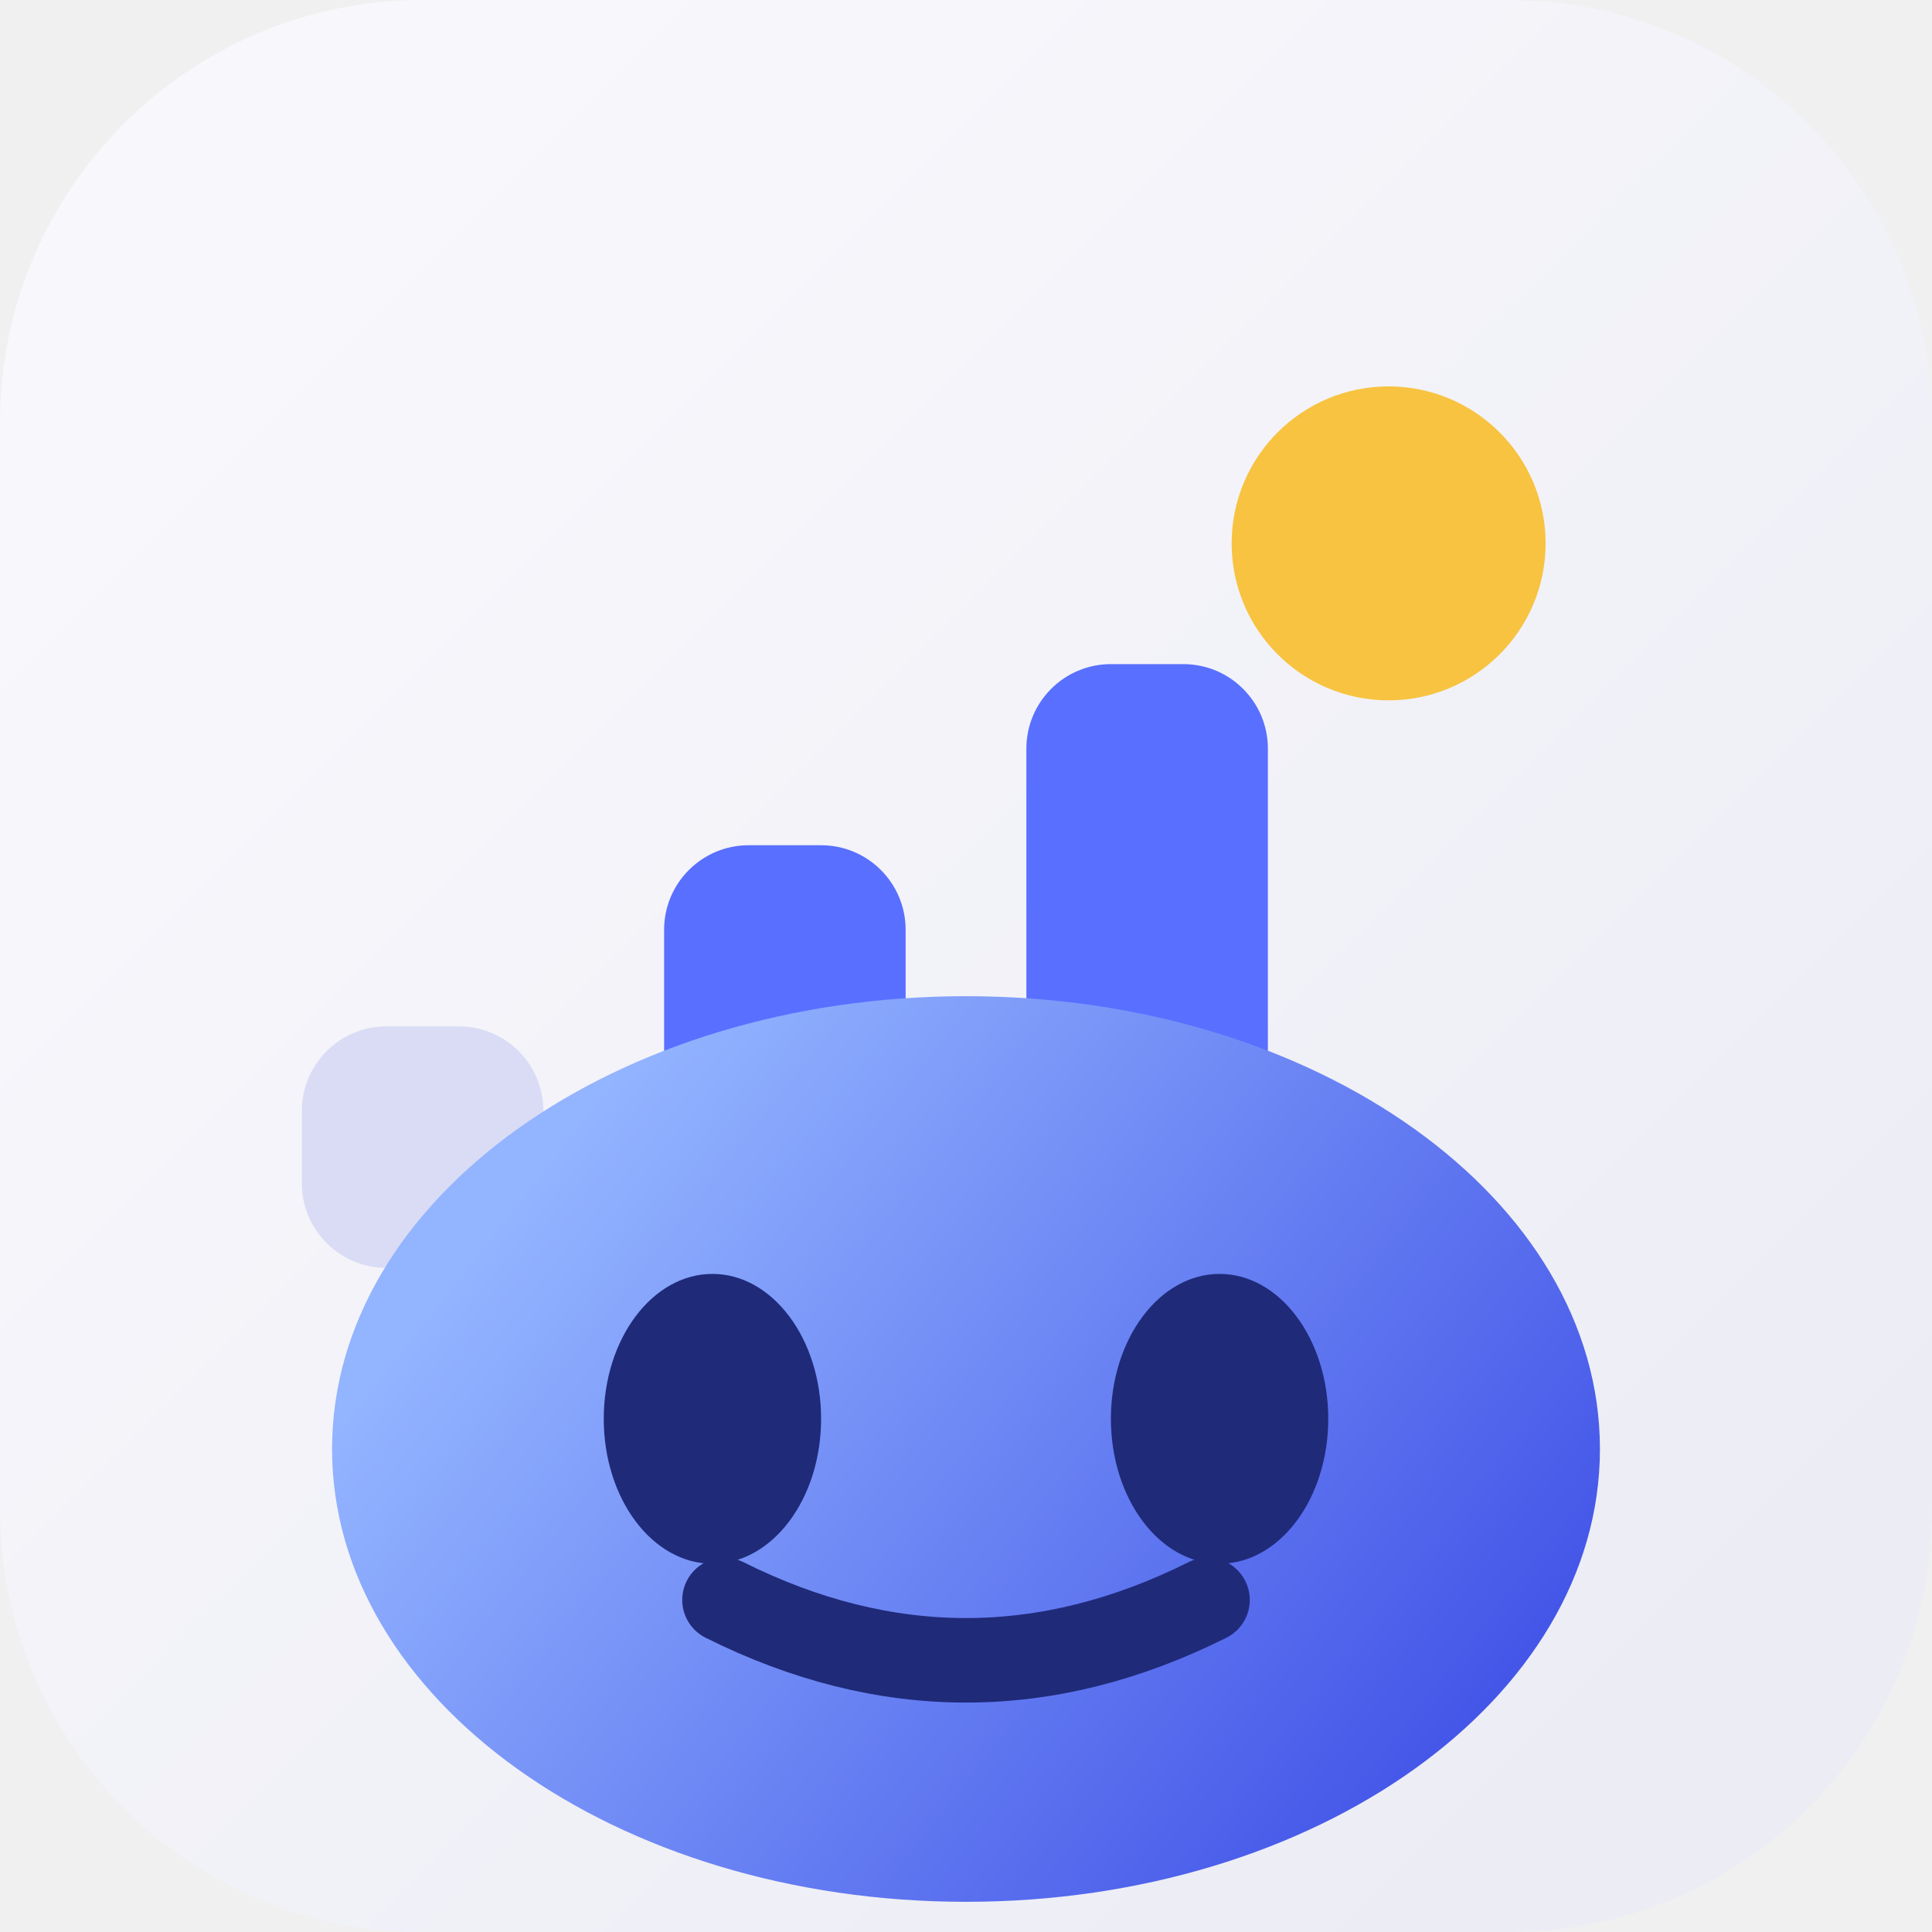
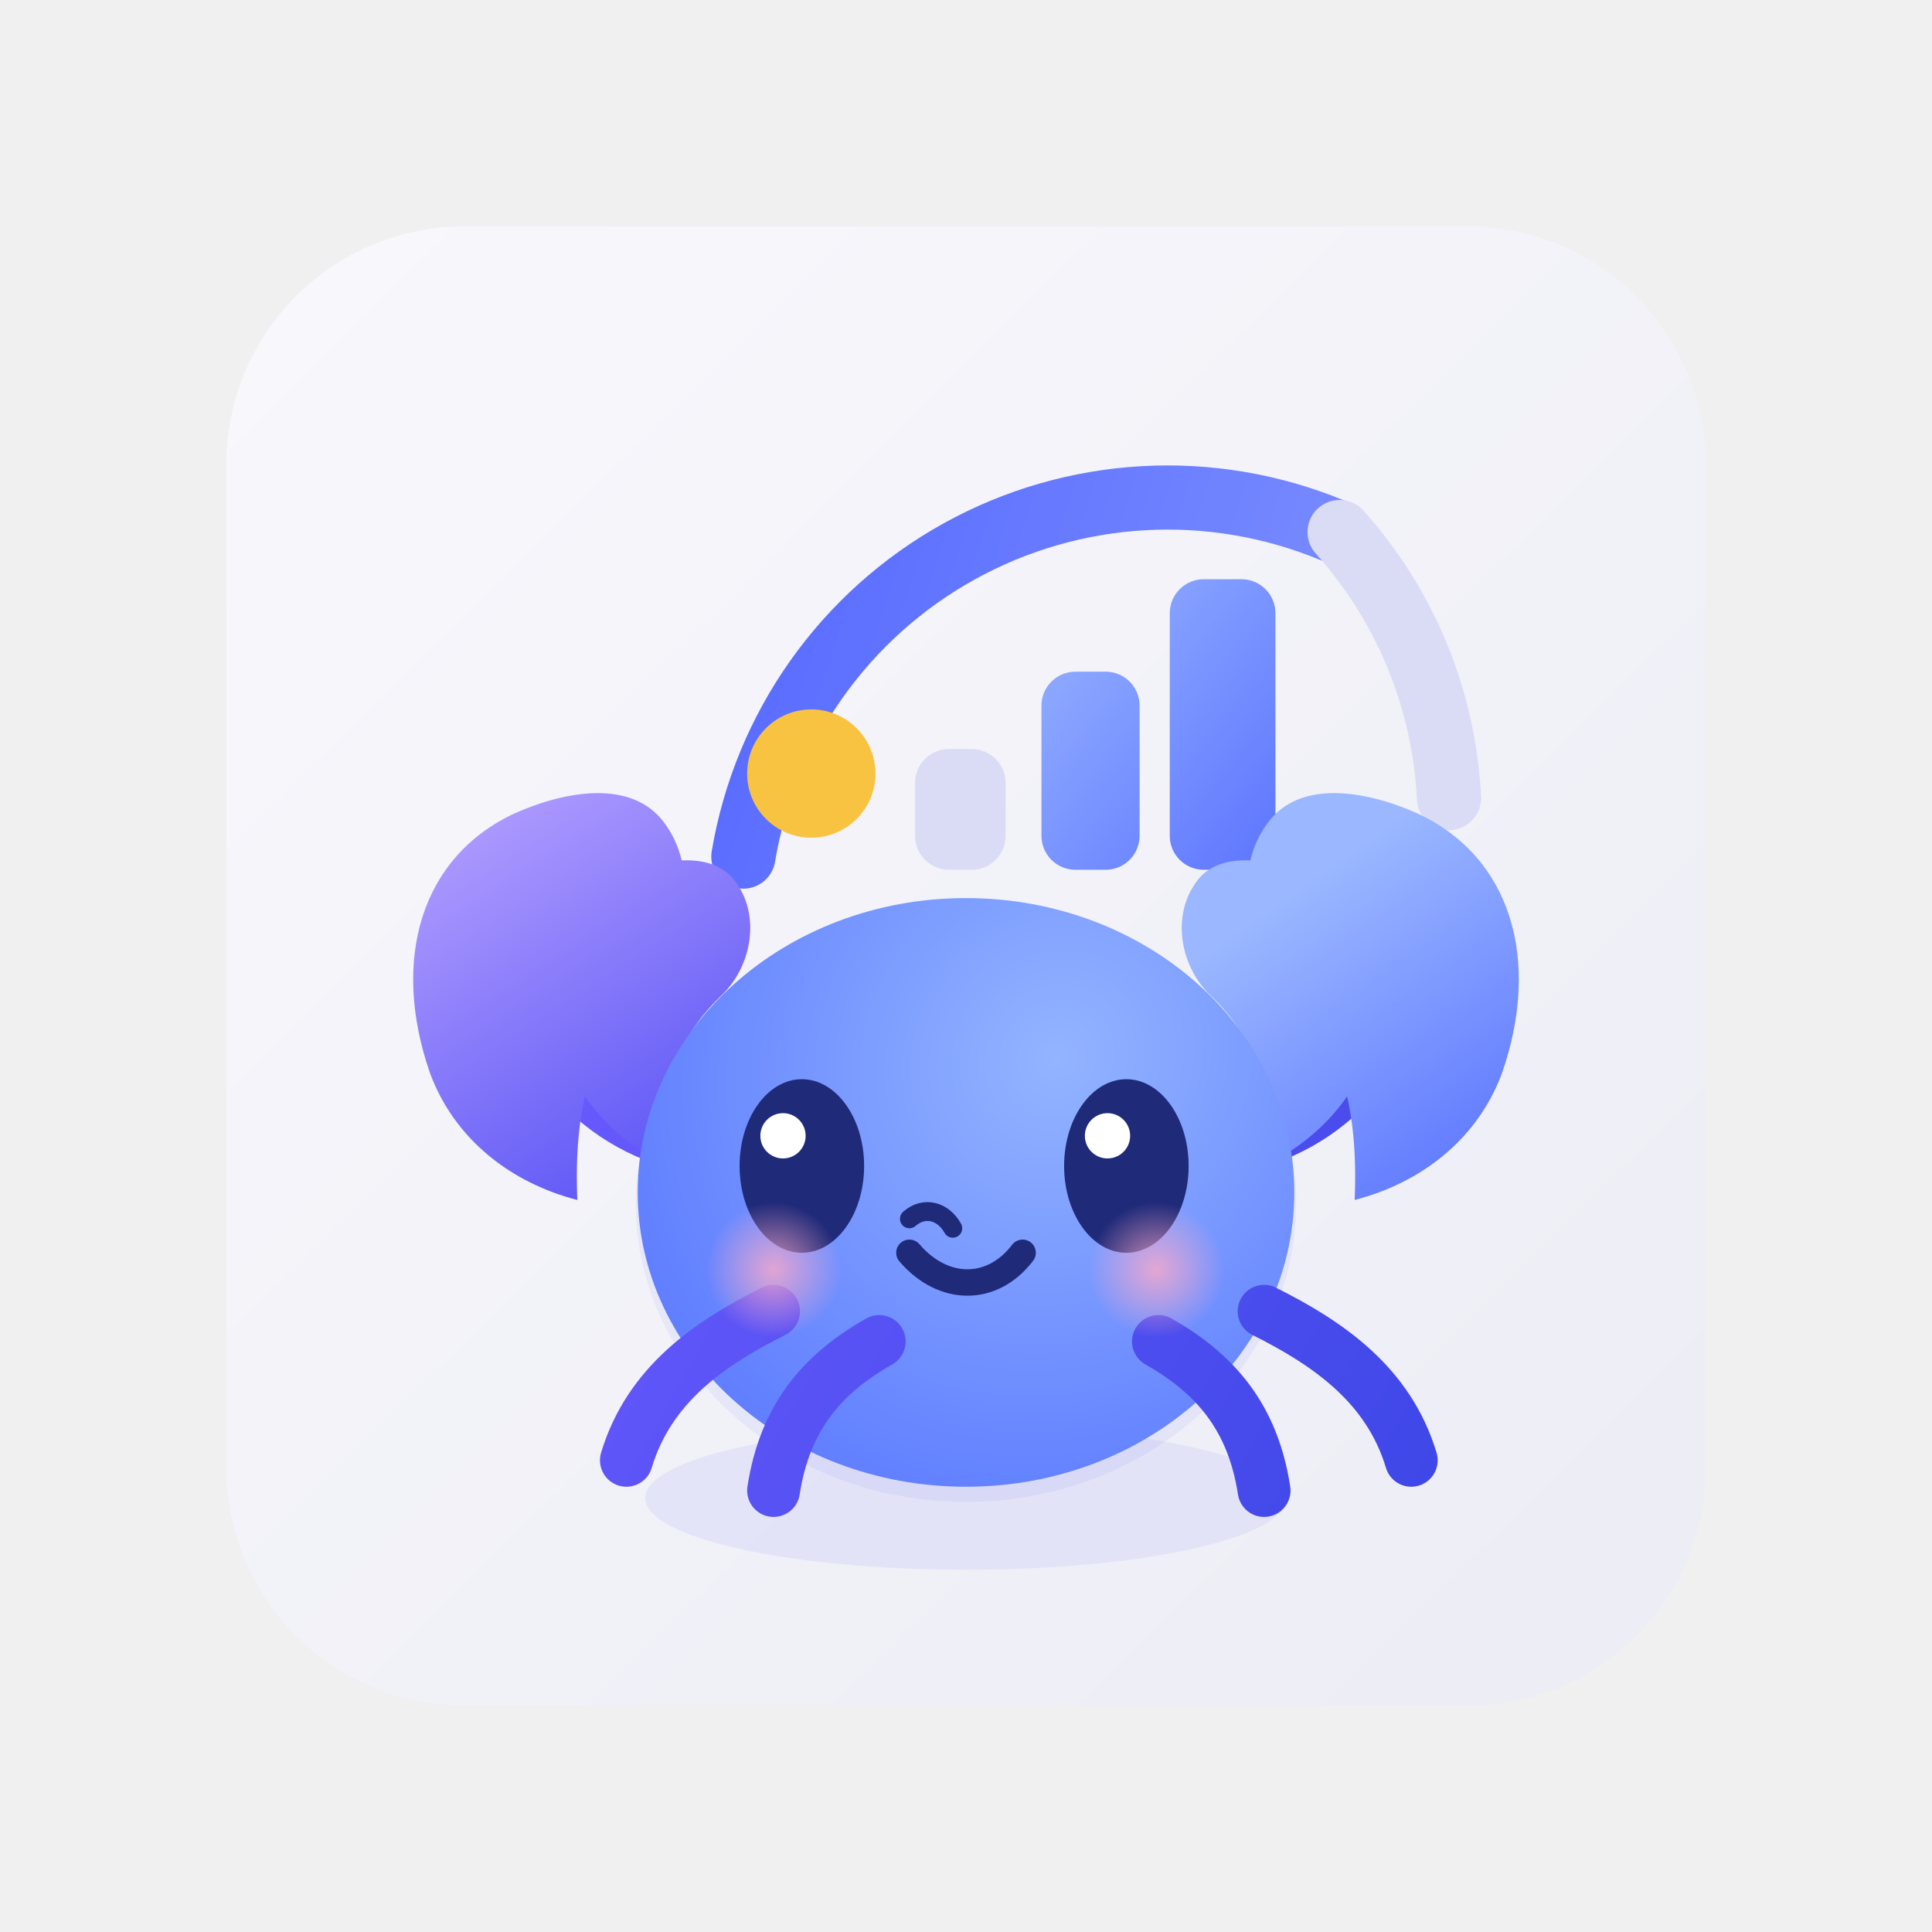
- <svg xmlns="http://www.w3.org/2000/svg" width="32" height="32" viewBox="0 0 32 32" fill="none">
+ <svg xmlns="http://www.w3.org/2000/svg" width="1024" height="1024" viewBox="0 0 1024 1024" fill="none">
  <defs>
-     <linearGradient id="bg" x1="4" y1="4" x2="28" y2="28" gradientUnits="userSpaceOnUse">
+     <linearGradient id="bg" x1="130" y1="120" x2="900" y2="900" gradientUnits="userSpaceOnUse">
      <stop stop-color="#F8F8FC" />
      <stop offset="1" stop-color="#ECECF5" />
    </linearGradient>
-     <linearGradient id="shell" x1="10" y1="18" x2="24" y2="29" gradientUnits="userSpaceOnUse">
+     <radialGradient id="shell" cx="0" cy="0" r="1" gradientUnits="userSpaceOnUse" gradientTransform="translate(560 560) rotate(125) scale(470 430)">
      <stop stop-color="#93B4FF" />
+       <stop offset="0.6" stop-color="#5A78FF" />
      <stop offset="1" stop-color="#4456E8" />
+     </radialGradient>
+     <linearGradient id="limb" x1="270" y1="520" x2="810" y2="820" gradientUnits="userSpaceOnUse">
+       <stop stop-color="#6C5BFF" />
+       <stop offset="1" stop-color="#3A45E5" />
    </linearGradient>
+     <linearGradient id="clawL" x1="230" y1="420" x2="360" y2="620" gradientUnits="userSpaceOnUse">
+       <stop stop-color="#B6A2FF" />
+       <stop offset="1" stop-color="#5D56F6" />
+     </linearGradient>
+     <linearGradient id="clawR" x1="760" y1="420" x2="900" y2="620" gradientUnits="userSpaceOnUse">
+       <stop stop-color="#9AB7FF" />
+       <stop offset="1" stop-color="#4961FF" />
+     </linearGradient>
+     <linearGradient id="arcBlue" x1="330" y1="270" x2="740" y2="400" gradientUnits="userSpaceOnUse">
+       <stop stop-color="#5063FF" />
+       <stop offset="1" stop-color="#7D90FF" />
+     </linearGradient>
+     <linearGradient id="barBlue" x1="560" y1="365" x2="690" y2="470" gradientUnits="userSpaceOnUse">
+       <stop stop-color="#8AA6FF" />
+       <stop offset="1" stop-color="#586FFF" />
+     </linearGradient>
+     <radialGradient id="blush" cx="0" cy="0" r="1" gradientUnits="userSpaceOnUse" gradientTransform="translate(410 673) rotate(90) scale(36)">
+       <stop stop-color="#FFAAC8" stop-opacity="0.8" />
+       <stop offset="1" stop-color="#FFAAC8" stop-opacity="0" />
+     </radialGradient>
+     <radialGradient id="blush2" cx="0" cy="0" r="1" gradientUnits="userSpaceOnUse" gradientTransform="translate(613 673) rotate(90) scale(36)">
+       <stop stop-color="#FFAAC8" stop-opacity="0.8" />
+       <stop offset="1" stop-color="#FFAAC8" stop-opacity="0" />
+     </radialGradient>
  </defs>
-   <rect width="32" height="32" rx="7" fill="url(#bg)" />
-   <rect x="5" y="17" width="4" height="4" rx="1.4" fill="#D9DCF4" />
-   <rect x="11" y="14" width="4" height="7" rx="1.4" fill="#586FFF" />
-   <rect x="17" y="11" width="4" height="10" rx="1.4" fill="#586FFF" />
-   <circle cx="23" cy="9" r="2.6" fill="#F7C340" />
-   <ellipse cx="16" cy="24" rx="10.5" ry="7.5" fill="url(#shell)" />
-   <ellipse cx="11.8" cy="23.5" rx="1.8" ry="2.4" fill="#1F2A79" />
-   <ellipse cx="20.2" cy="23.5" rx="1.8" ry="2.4" fill="#1F2A79" />
-   <path d="M12 26.5Q16 28.5 20 26.5" stroke="#1F2A79" stroke-width="1.4" stroke-linecap="round" />
+   <rect x="120" y="120" width="784" height="784" rx="126" fill="url(#bg)" />
+   <ellipse cx="512" cy="794" rx="170" ry="38" fill="#6672E8" opacity="0.10" />
+   <path d="M394 454A228 228 0 0 1 706 281" stroke="url(#arcBlue)" stroke-width="34" stroke-linecap="round" />
+   <path d="M710 282A228 228 0 0 1 768 423" stroke="#D9DCF4" stroke-width="34" stroke-linecap="round" />
+   <circle cx="430" cy="410" r="34" fill="#F7C340" />
+   <rect x="485" y="397" width="48" height="64" rx="18" fill="#D9DCF4" />
+   <rect x="552" y="356" width="52" height="105" rx="18" fill="url(#barBlue)" />
+   <rect x="620" y="307" width="56" height="154" rx="18" fill="url(#barBlue)" />
+   <path d="M382 606C328 601 288 564 278 504" stroke="url(#limb)" stroke-width="36" stroke-linecap="round" />
+   <path d="M640 606C694 601 734 564 744 504" stroke="url(#limb)" stroke-width="36" stroke-linecap="round" />
+   <path d="M273 431C223 454 207 509 228 569C241 604 271 627 306 636C304 588 313 551 343 520C365 496 370 460 352 436C335 413 300 419 273 431Z" fill="url(#clawL)" />
+   <path d="M331 464C298 479 286 521 299 559C307 583 325 602 348 615C349 580 358 551 382 528C398 513 403 487 391 469C380 451 353 454 331 464Z" fill="url(#clawL)" />
+   <path d="M751 431C801 454 817 509 796 569C783 604 753 627 718 636C720 588 711 551 681 520C659 496 654 460 672 436C689 413 724 419 751 431Z" fill="url(#clawR)" />
+   <path d="M693 464C726 479 738 521 725 559C717 583 699 602 676 615C675 580 666 551 642 528C626 513 621 487 633 469C644 451 671 454 693 464Z" fill="url(#clawR)" />
+   <ellipse cx="512" cy="638" rx="175" ry="158" fill="#5863EE" opacity="0.08" />
+   <ellipse cx="512" cy="632" rx="174" ry="156" fill="url(#shell)" />
+   <path d="M410 695C376 712 344 734 332 774" stroke="url(#limb)" stroke-width="28" stroke-linecap="round" />
+   <path d="M466 711C436 728 416 751 410 790" stroke="url(#limb)" stroke-width="28" stroke-linecap="round" />
+   <path d="M614 711C644 728 664 751 670 790" stroke="url(#limb)" stroke-width="28" stroke-linecap="round" />
+   <path d="M670 695C704 712 736 734 748 774" stroke="url(#limb)" stroke-width="28" stroke-linecap="round" />
+   <ellipse cx="425" cy="618" rx="33" ry="46" fill="#1F2A79" />
+   <ellipse cx="597" cy="618" rx="33" ry="46" fill="#1F2A79" />
+   <circle cx="415" cy="602" r="12" fill="white" />
+   <circle cx="587" cy="602" r="12" fill="white" />
+   <path d="M482 664C500 685 526 685 542 664" stroke="#1F2A79" stroke-width="14" stroke-linecap="round" stroke-linejoin="round" />
+   <path d="M482 646C490 639 500 642 505 651" stroke="#1F2A79" stroke-width="10" stroke-linecap="round" />
+   <circle cx="410" cy="673" r="36" fill="url(#blush)" />
+   <circle cx="613" cy="673" r="36" fill="url(#blush2)" />
</svg>
